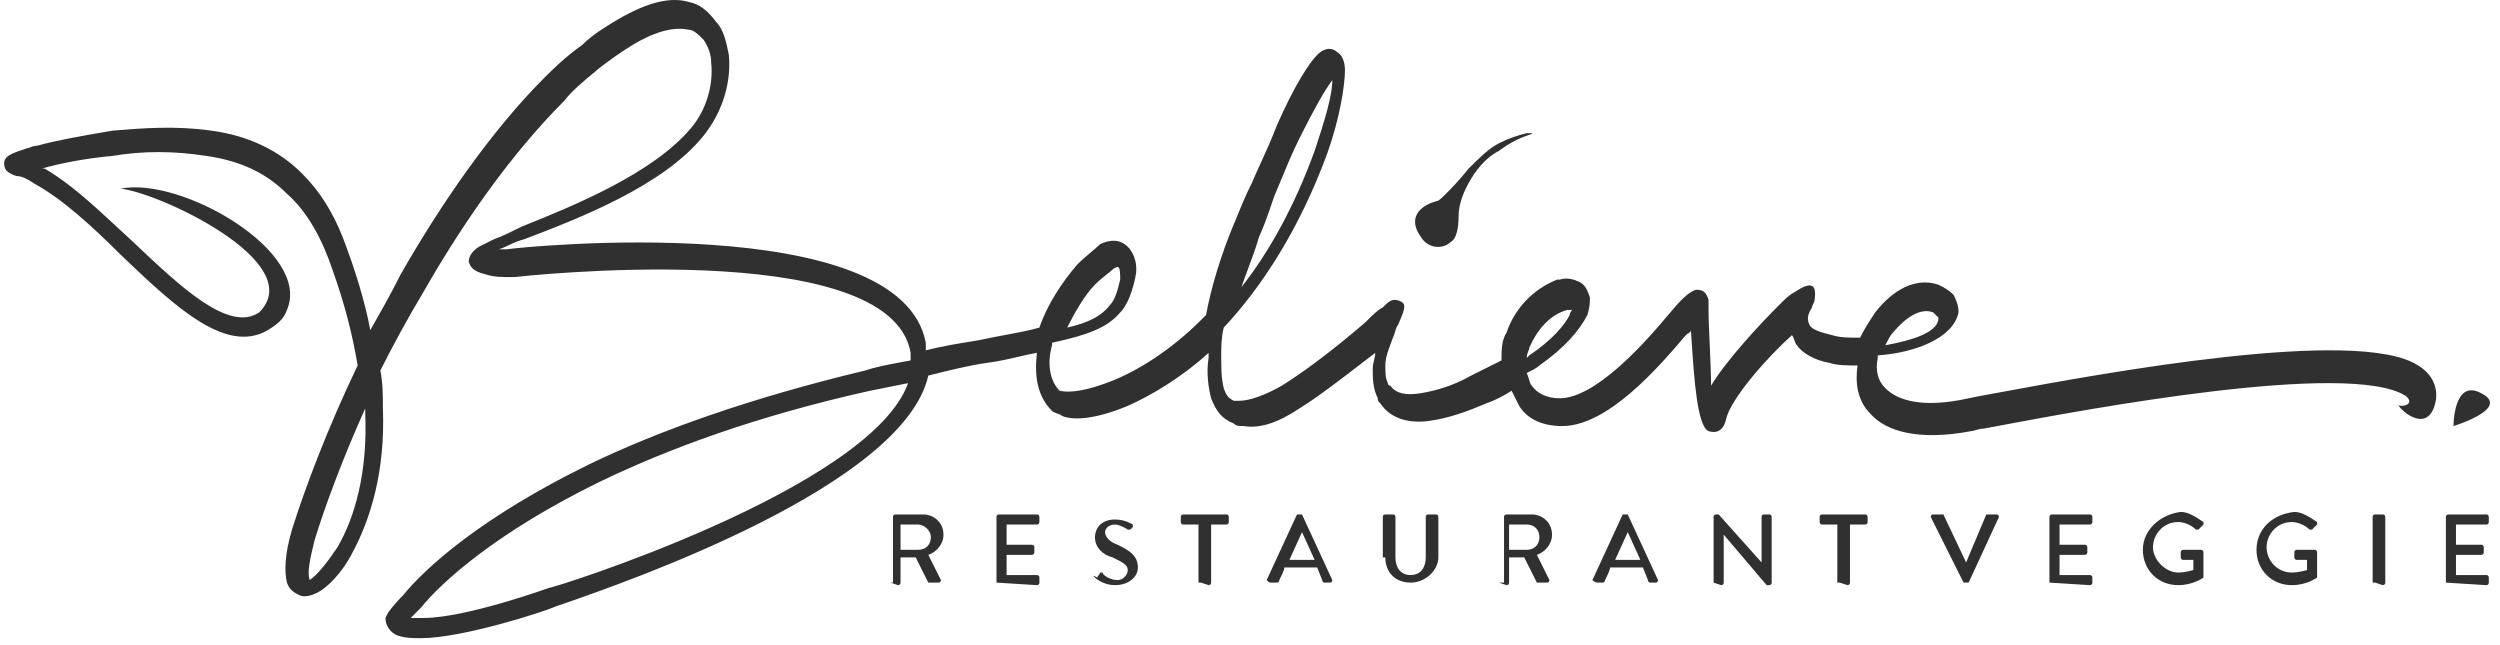
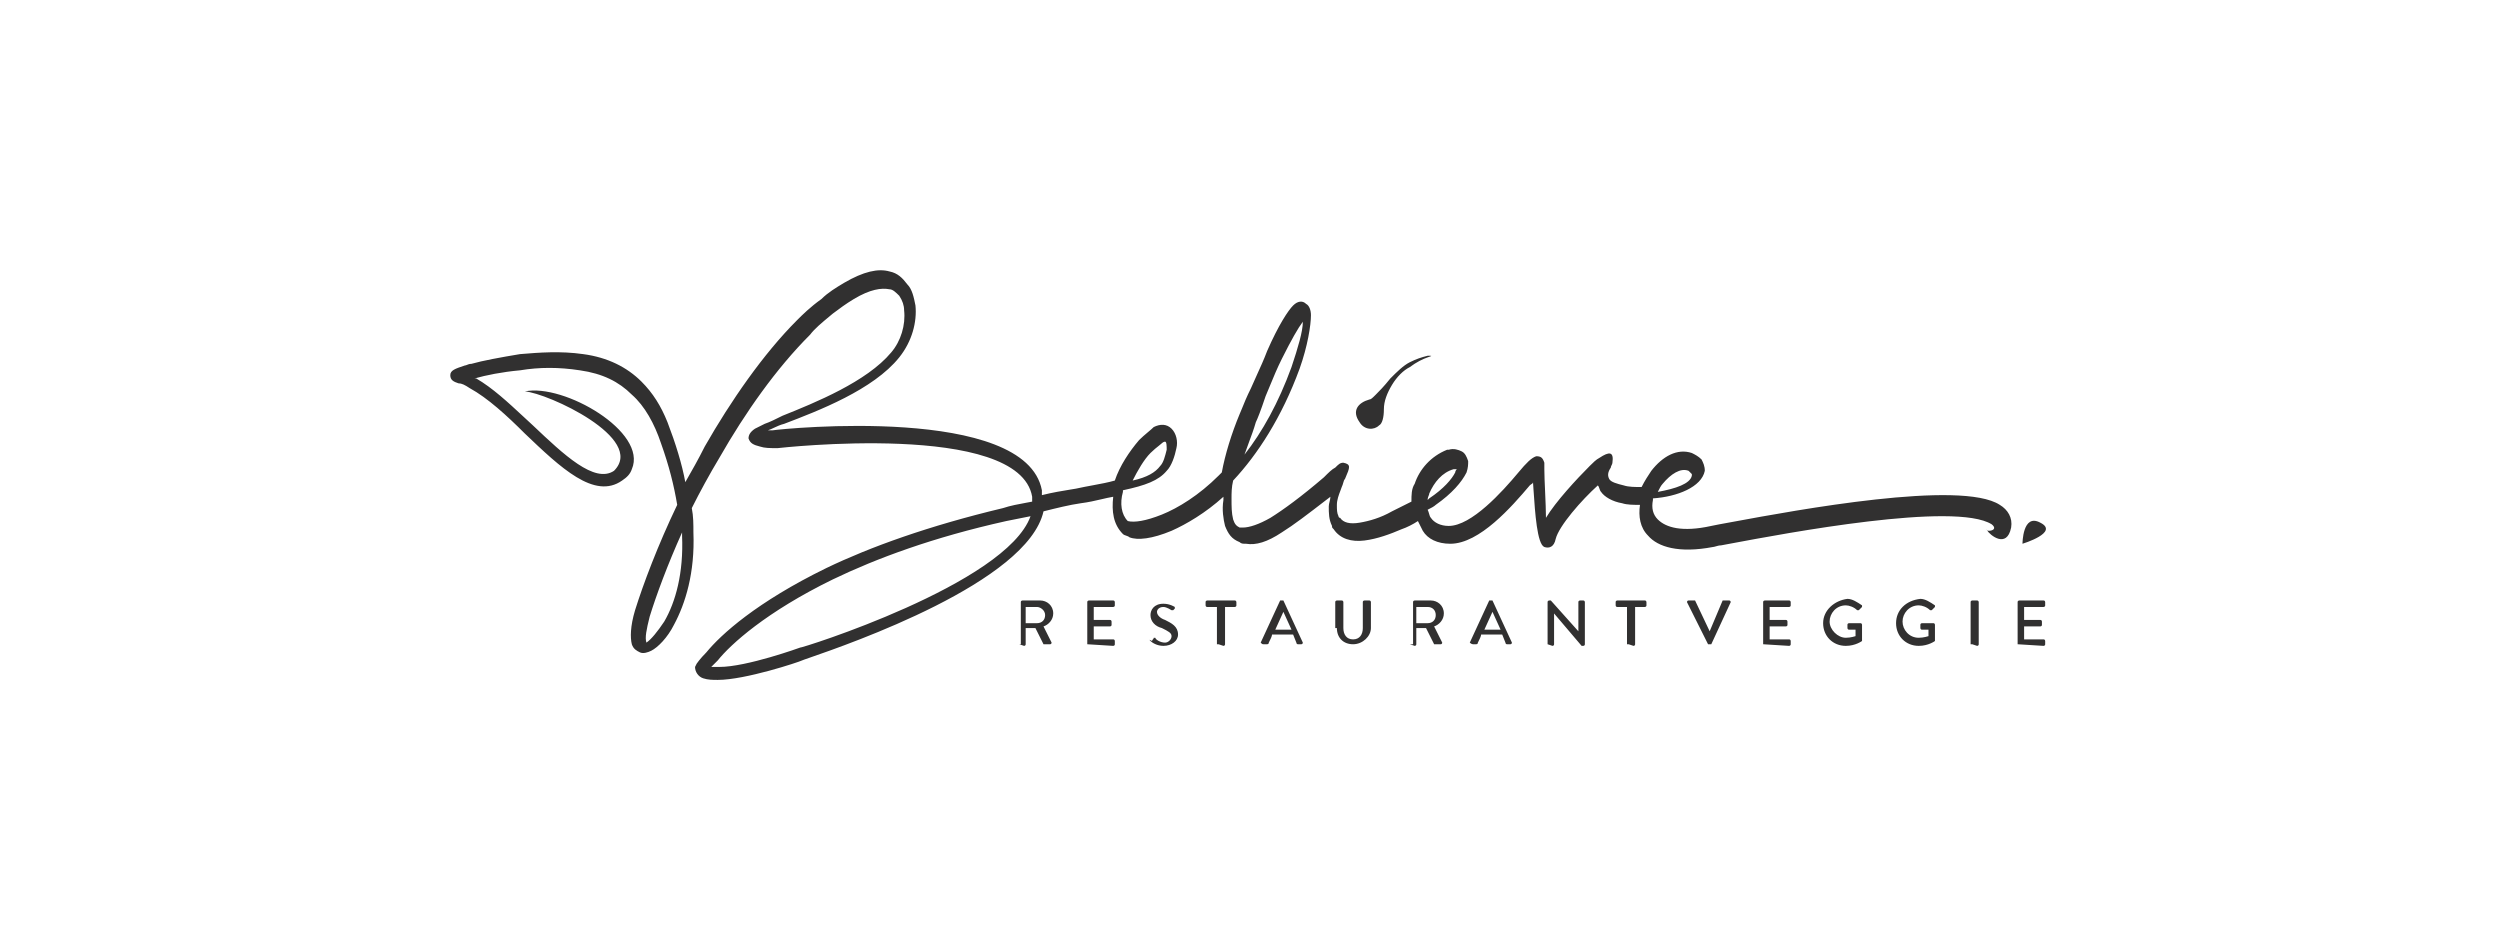
- <svg xmlns="http://www.w3.org/2000/svg" width="190" height="49" viewBox="0 0 190 49" fill="none">
-   <path fill-rule="evenodd" clip-rule="evenodd" d="M151.835 32.373C158.472 31.126 178.478 27.367 182.816 30.078C183.634 30.733 182.5 30.969 182.266 30.786C182.241 30.741 182.229 30.705 182.23 30.68C182.233 30.672 182.236 30.663 182.241 30.654C182.234 30.66 182.231 30.669 182.23 30.68C182.217 30.724 182.232 30.76 182.266 30.786C182.563 31.32 184.605 33.031 185.119 30.462C185.311 29.311 184.735 28.351 183.776 27.776C179.202 24.785 159.633 28.406 152.264 29.769C151.593 29.893 151.024 29.998 150.576 30.078L149.617 30.27C146.162 31.038 144.243 30.462 143.284 29.503C142.708 28.927 142.516 28.159 142.708 27.2V27.008C145.587 26.816 148.465 25.665 148.849 23.745C148.849 23.17 148.657 22.786 148.465 22.402C148.082 22.018 147.698 21.826 147.314 21.635L147.314 21.634C145.587 21.059 143.86 22.018 142.516 23.745C142.132 24.321 141.749 24.897 141.365 25.665H141.365C140.597 25.665 139.83 25.665 139.254 25.473C138.486 25.281 137.719 25.089 137.527 24.705C137.335 24.321 137.335 23.937 137.719 23.362C137.719 23.266 137.767 23.17 137.815 23.074C137.863 22.978 137.911 22.882 137.911 22.786C138.102 21.443 137.527 21.443 136.375 22.21C135.991 22.402 135.608 22.786 135.224 23.17C133.689 24.705 131.194 27.392 130.042 29.311C130.042 28.517 129.991 27.366 129.942 26.252C129.895 25.211 129.85 24.203 129.85 23.554V22.786C129.659 22.21 129.467 22.018 128.891 22.018C128.315 22.21 127.74 22.786 126.78 23.937C124.861 26.24 121.215 30.27 118.528 30.27C117.569 30.27 116.801 29.886 116.417 29.311C116.309 29.203 116.262 29.035 116.207 28.84C116.165 28.688 116.117 28.52 116.033 28.351C116.417 28.159 116.801 27.967 116.993 27.776C118.912 26.432 120.063 25.089 120.639 23.937C120.831 23.362 120.831 22.978 120.831 22.594V22.594C120.639 22.018 120.447 21.634 120.063 21.443C119.679 21.251 119.104 21.059 118.528 21.251H118.336C116.417 22.018 115.074 23.553 114.498 25.281C114.114 25.856 114.114 26.624 114.114 27.392L111.811 28.543C110.468 29.311 109.125 29.695 107.973 29.886C106.822 30.078 106.054 29.886 105.67 29.311C105.478 29.311 105.478 29.119 105.478 29.119C105.287 28.735 105.287 28.351 105.287 27.776V27.776C105.287 27.189 105.511 26.603 105.702 26.102C105.761 25.947 105.817 25.8 105.862 25.665C105.946 25.496 105.994 25.328 106.036 25.176C106.091 24.981 106.138 24.813 106.246 24.705L106.289 24.604C106.831 23.342 106.989 22.973 106.054 22.786C105.67 22.786 105.478 22.978 105.095 23.362C104.711 23.553 104.327 23.937 103.751 24.513L103.751 24.513C101.065 26.816 98.954 28.351 97.418 29.311C96.075 30.078 94.924 30.462 94.156 30.462H93.772C93.388 30.27 93.197 30.078 93.005 29.503C92.813 28.735 92.813 27.968 92.813 27.008V27.008V27.008C92.813 26.432 92.813 25.665 93.005 24.897C95.883 21.826 98.762 17.413 100.873 11.655C101.832 8.969 102.216 6.474 102.216 5.323C102.216 4.747 102.024 4.171 101.64 3.979C101.257 3.595 100.681 3.595 100.105 4.171C99.529 4.747 98.378 6.474 97.035 9.544C96.662 10.539 96.208 11.533 95.779 12.475C95.545 12.988 95.318 13.485 95.116 13.958C94.604 14.982 94.263 15.835 94.035 16.403C93.921 16.688 93.836 16.901 93.772 17.029C92.813 19.332 92.045 21.826 91.661 23.937L91.278 24.321C88.975 26.624 86.48 28.159 84.561 28.927C82.642 29.695 81.298 29.886 80.531 29.695C79.763 28.927 79.571 27.584 79.955 26.24V26.048C82.642 25.473 84.177 24.897 85.136 23.745C85.712 23.17 86.096 22.018 86.288 21.059C86.48 20.291 86.288 19.332 85.712 18.756C85.136 18.18 84.369 18.18 83.601 18.564C83.429 18.736 83.179 18.948 82.903 19.18C82.566 19.465 82.191 19.782 81.874 20.099C80.723 21.443 79.571 23.17 78.996 24.897C78.199 25.124 77.336 25.284 76.405 25.457C75.765 25.576 75.093 25.7 74.39 25.856C74.203 25.888 74.011 25.919 73.814 25.951C72.797 26.116 71.646 26.302 70.36 26.624V26.048C68.441 15.877 39.655 18.756 38.503 18.948H37.928C38.161 18.87 38.394 18.761 38.64 18.646C39.001 18.476 39.39 18.294 39.847 18.18C43.877 16.645 50.402 14.15 53.472 10.312C55.007 8.393 55.583 6.09 55.391 4.171C55.199 3.212 55.007 2.252 54.432 1.676C53.856 0.909 53.28 0.333 52.321 0.141C50.977 -0.243 49.25 0.141 46.947 1.484C45.988 2.06 45.028 2.636 44.261 3.403C42.917 4.363 41.958 5.323 41.382 5.898C37.352 9.928 33.514 15.493 30.443 20.867C29.676 22.402 28.908 23.745 28.141 25.088L28.14 25.089C27.757 22.978 26.989 20.483 26.03 17.988C25.262 16.069 24.302 14.534 22.959 13.191C21.232 11.463 18.929 10.312 16.05 9.928C13.364 9.544 10.869 9.736 8.566 9.928C6.263 10.312 4.152 10.696 2.809 11.08C2.584 11.08 2.425 11.146 2.293 11.2C2.2 11.239 2.121 11.272 2.041 11.272C0.89 11.655 0.314 11.847 0.314 12.423C0.314 12.999 0.698 13.191 1.274 13.383C1.658 13.383 2.041 13.575 2.617 13.958C4.728 15.11 7.031 17.221 9.142 19.332C13.364 23.362 17.394 27.2 20.656 24.897C21.232 24.513 21.616 24.129 21.808 23.554C23.727 19.14 13.748 13.383 9.142 14.342C11.829 14.534 23.535 19.907 19.697 23.745C17.394 25.281 13.748 21.826 10.101 18.372L10.101 18.372C9.736 18.037 9.376 17.703 9.019 17.371C7.124 15.611 5.322 13.937 3.385 12.807H3.193C4.536 12.423 6.455 12.039 8.566 11.847C10.869 11.463 13.172 11.463 15.667 11.847C18.353 12.231 20.272 13.191 21.808 14.726C23.343 16.069 24.494 18.18 25.262 20.483C26.221 23.17 26.797 25.473 27.181 27.776C24.878 32.573 23.151 37.179 22.192 40.249C21.616 42.168 21.616 43.512 21.808 44.279C22 44.855 22.383 45.047 22.767 45.239C23.151 45.431 23.727 45.239 24.11 45.047C24.878 44.663 26.03 43.512 26.797 41.977C28.14 39.482 29.292 35.836 29.1 31.038V31.038C29.1 30.078 29.1 29.119 28.908 28.159C29.868 26.24 31.019 24.129 32.171 22.21C35.241 16.837 38.887 11.655 42.917 7.625C43.44 6.929 44.278 6.232 45.29 5.392C45.393 5.306 45.498 5.219 45.604 5.131C46.372 4.555 47.139 3.979 48.099 3.403C50.018 2.252 51.361 2.06 52.321 2.252C52.705 2.252 53.088 2.636 53.472 3.02C53.856 3.595 54.048 4.171 54.048 4.747C54.24 6.474 53.664 8.393 52.513 9.736C49.634 13.191 43.493 15.685 39.655 17.221L39.655 17.221C38.887 17.605 38.12 17.988 37.544 18.18L36.392 18.756C35.817 19.14 35.625 19.523 35.625 19.907C35.817 20.483 36.201 20.675 36.968 20.867C37.544 21.059 38.12 21.059 39.079 21.059C39.079 21.059 67.673 17.796 69.208 26.816V27.392C68.982 27.437 68.734 27.482 68.472 27.53C67.625 27.685 66.634 27.866 65.754 28.159C56.926 30.27 50.018 32.765 44.836 35.26C36.584 39.29 32.362 43.128 30.635 45.239C29.868 46.007 29.484 46.582 29.484 46.582L29.292 46.966C29.292 47.542 29.676 48.117 30.252 48.309C30.827 48.501 31.403 48.501 31.979 48.501C35.241 48.501 41.574 46.39 41.958 46.198C41.978 46.178 42.3 46.066 42.86 45.873C47.516 44.26 68.667 36.937 70.552 28.543L70.552 28.543C72.087 28.159 73.622 27.776 74.966 27.584C75.879 27.469 76.656 27.287 77.379 27.118C77.871 27.003 78.337 26.894 78.804 26.816C78.612 28.543 78.804 30.078 79.955 31.23C80.051 31.326 80.195 31.374 80.339 31.422C80.483 31.47 80.627 31.518 80.723 31.614C81.682 31.997 83.409 31.805 85.712 30.846C87.439 30.078 89.742 28.735 91.853 26.816V27.2C91.661 28.351 91.853 29.503 92.045 30.27C92.429 31.23 92.813 31.805 93.772 32.189C93.964 32.381 94.156 32.381 94.54 32.381H94.54C95.691 32.573 97.035 32.189 98.762 31.038C100.205 30.136 101.818 28.895 104.079 27.154C104.223 27.044 104.37 26.931 104.519 26.816C104.519 27.008 104.471 27.2 104.423 27.392C104.375 27.584 104.327 27.776 104.327 27.967C104.327 28.735 104.327 29.503 104.711 30.27C104.711 30.462 104.711 30.462 104.903 30.654L104.903 30.654C105.67 31.805 107.014 32.189 108.549 31.997C110.084 31.805 111.619 31.23 112.963 30.654C113.539 30.462 114.306 30.078 114.882 29.695L115.458 30.846C116.033 31.805 117.185 32.381 118.72 32.381C122.174 32.381 126.012 27.967 128.123 25.473C128.197 25.399 128.27 25.354 128.333 25.315C128.434 25.253 128.507 25.207 128.507 25.089C128.528 25.38 128.549 25.693 128.57 26.021C128.75 28.723 128.995 32.423 129.85 32.765C130.426 32.957 131.002 32.765 131.194 31.805C131.578 30.27 134.264 27.2 136.183 25.473C136.279 25.569 136.327 25.712 136.375 25.856C136.423 26 136.471 26.144 136.567 26.24C136.951 26.816 137.911 27.392 139.062 27.584C139.638 27.776 140.405 27.776 141.173 27.776C140.981 29.119 141.173 30.462 142.132 31.422C143.284 32.765 145.779 33.533 149.809 32.765C149.888 32.765 150.001 32.732 150.132 32.694C150.319 32.639 150.543 32.573 150.768 32.573C151.069 32.517 151.427 32.45 151.835 32.373ZM186.463 32.381C186.463 32.381 186.463 28.735 188.574 29.886C190.876 31.038 186.463 32.381 186.463 32.381ZM110.852 16.453C110.852 17.413 110.66 18.18 110.276 18.372C109.7 18.948 108.549 18.948 107.973 17.988C107.014 16.645 107.781 15.685 109.125 15.302C109.317 15.302 109.508 15.11 109.892 14.726L109.892 14.726L109.892 14.726C110.276 14.342 110.852 13.766 111.619 12.807L111.62 12.807C112.387 12.039 113.155 11.272 113.922 10.888C114.69 10.504 115.266 10.312 116.033 10.12C116.317 10.12 116.461 10.12 116.465 10.143C116.469 10.167 116.325 10.215 116.033 10.312C115.458 10.504 114.69 10.888 113.922 11.463C113.155 11.847 112.387 12.615 111.811 13.574C111.236 14.534 110.852 15.493 110.852 16.453ZM143.284 26.24C143.476 25.856 143.668 25.473 143.86 25.281C144.819 24.129 145.971 23.362 146.93 23.745L147.314 24.129V24.321C147.122 25.281 145.395 25.856 143.284 26.24ZM116.154 26.684C116.192 26.591 116.225 26.512 116.225 26.432C116.801 25.089 117.76 23.937 119.104 23.554H119.488C119.488 23.554 119.296 23.745 119.296 23.937C118.912 24.705 117.952 25.856 116.225 27.008L116.033 27.2C116.033 26.975 116.099 26.816 116.154 26.684ZM94.855 20.422C95.147 19.64 95.455 18.814 95.691 17.988C95.883 17.605 96.267 16.645 96.843 14.918C97.01 14.526 97.178 14.118 97.351 13.699C97.77 12.679 98.218 11.592 98.762 10.504C99.913 8.201 100.681 6.858 101.257 6.09C101.257 7.242 100.681 9.161 99.913 11.463C98.378 15.685 96.459 19.14 94.348 21.826C94.496 21.383 94.672 20.911 94.855 20.422ZM81.106 24.897C81.682 23.745 82.45 22.402 83.217 21.634C83.582 21.27 83.947 20.982 84.215 20.771C84.369 20.649 84.49 20.553 84.561 20.483C84.753 20.291 84.945 20.291 84.945 20.291C85.136 20.291 85.136 20.867 85.136 21.251C84.945 22.018 84.753 22.786 84.369 23.17C83.793 23.937 82.834 24.513 81.106 24.897ZM66.138 29.695L69.016 29.119C66.138 37.179 41.574 44.855 41.766 44.663C41.766 44.663 35.433 46.966 32.171 46.966H31.211L31.979 46.198C33.514 44.279 37.736 40.441 45.604 36.603C50.785 34.108 57.502 31.614 66.138 29.695ZM23.919 41.017C24.686 38.522 26.03 34.876 27.757 31.038V31.422C27.949 35.836 26.989 39.29 25.646 41.593C24.878 42.744 24.11 43.704 23.535 44.087C23.343 43.512 23.535 42.552 23.919 41.017ZM68.249 44.471L67.673 44.279H67.865V39.29C67.865 39.098 68.057 39.098 68.057 39.098H70.168C70.935 39.098 71.703 39.674 71.703 40.633C71.703 41.401 71.127 41.977 70.551 42.168L71.511 44.087C71.511 44.087 71.511 44.279 71.319 44.279H70.743H70.551L69.592 42.36H68.44V44.279C68.44 44.471 68.249 44.471 68.249 44.471ZM68.44 39.865V41.593V41.785H69.784C70.359 41.785 70.743 41.401 70.743 40.825C70.743 40.249 70.168 39.865 69.784 39.865H68.44ZM78.803 44.471L75.733 44.279V39.29C75.733 39.098 75.925 39.098 75.925 39.098H78.803C78.995 39.098 78.995 39.29 78.995 39.29V39.674C78.995 39.865 78.803 39.865 78.803 39.865H76.501V41.401H78.419C78.611 41.401 78.611 41.593 78.611 41.593V41.977C78.611 42.168 78.419 42.168 78.419 42.168H76.501V43.704H78.803C78.995 43.704 78.995 43.895 78.995 43.895V44.279C78.995 44.471 78.803 44.471 78.803 44.471ZM84.752 44.471C83.985 44.471 83.409 44.087 83.217 43.895C83.132 43.811 83.085 43.763 83.092 43.754C83.1 43.741 83.195 43.788 83.409 43.895C83.409 43.8 83.457 43.752 83.505 43.704C83.553 43.656 83.601 43.608 83.601 43.512H83.793C83.793 43.704 84.369 44.087 84.944 44.087C85.328 44.087 85.712 43.704 85.712 43.32C85.712 42.936 85.328 42.744 84.561 42.36L84.561 42.36C83.793 42.168 83.217 41.593 83.217 40.825C83.217 40.249 83.601 39.482 84.752 39.482C85.52 39.482 86.096 39.865 86.096 39.865V40.057L85.904 40.249H85.712C85.712 40.249 85.136 39.865 84.752 39.865C84.177 39.865 83.985 40.249 83.985 40.441C83.985 40.825 84.369 41.209 84.944 41.401C85.712 41.785 86.48 42.168 86.48 43.128C86.48 43.895 85.712 44.471 84.752 44.471ZM91.853 44.471L91.277 44.279H91.085V39.865H89.934C89.742 39.865 89.742 39.674 89.742 39.674V39.29C89.742 39.098 89.934 39.098 89.934 39.098H93.196C93.388 39.098 93.388 39.29 93.388 39.29V39.674C93.388 39.865 93.196 39.865 93.196 39.865H92.045V44.279C92.045 44.471 91.853 44.471 91.853 44.471ZM97.034 44.279H96.65C96.459 44.279 96.459 44.279 96.267 44.087L98.57 39.098H98.761H98.953L101.256 44.087C101.256 44.087 101.256 44.279 101.064 44.279H100.681C100.489 44.279 100.489 44.087 100.489 44.087L100.105 43.128H97.61C97.61 43.32 97.418 43.704 97.226 44.087C97.226 44.279 97.034 44.279 97.034 44.279ZM98.953 40.441L97.994 42.552H99.913L98.953 40.441ZM107.205 44.279C106.054 44.279 105.286 43.512 105.286 42.36H105.094V39.29C105.094 39.098 105.286 39.098 105.286 39.098H105.862C106.054 39.098 106.054 39.29 106.054 39.29V42.36C106.054 43.128 106.438 43.704 107.205 43.704C107.973 43.704 108.357 43.128 108.357 42.36V39.29C108.357 39.098 108.549 39.098 108.549 39.098H109.124C109.316 39.098 109.316 39.29 109.316 39.29V42.36C109.316 43.32 108.357 44.279 107.205 44.279ZM114.498 44.471L113.922 44.279H114.306V39.29C114.306 39.098 114.498 39.098 114.498 39.098H116.417C117.184 39.098 117.952 39.674 117.952 40.633C117.952 41.401 117.376 41.977 116.801 42.168L117.76 44.087C117.76 44.087 117.76 44.279 117.568 44.279H116.993H116.801L115.841 42.36H114.69V44.279C114.69 44.471 114.498 44.471 114.498 44.471ZM114.69 39.865V41.593V41.785H116.033C116.609 41.785 116.993 41.401 116.993 40.825C116.993 40.249 116.609 39.865 116.033 39.865H114.69ZM121.79 44.279H121.406C121.406 44.279 121.214 44.279 121.023 44.087L123.325 39.098H123.517H123.709L126.012 44.087C126.012 44.087 126.012 44.279 125.82 44.279H125.436C125.244 44.279 125.244 44.087 125.244 44.087L124.861 43.128H122.366C122.366 43.32 122.174 43.704 121.982 44.087C121.982 44.279 121.79 44.279 121.79 44.279ZM123.709 40.441L122.75 42.552H124.669L123.709 40.441ZM130.81 44.471L130.234 44.279V39.29C130.234 39.098 130.426 39.098 130.426 39.098H130.618L133.88 42.744V39.29C133.88 39.098 134.072 39.098 134.072 39.098H134.456C134.648 39.098 134.648 39.29 134.648 39.29V44.279C134.648 44.471 134.456 44.471 134.456 44.471H134.264L131.002 40.633V44.279C131.002 44.471 130.81 44.471 130.81 44.471ZM140.405 44.471L139.829 44.279H139.637V39.865H138.486C138.294 39.865 138.294 39.674 138.294 39.674V39.29C138.294 39.098 138.486 39.098 138.486 39.098H141.748C141.94 39.098 141.94 39.29 141.94 39.29V39.674C141.94 39.865 141.748 39.865 141.748 39.865H140.597V44.279C140.597 44.471 140.405 44.471 140.405 44.471ZM149.425 44.279H149.233L146.738 39.29C146.738 39.29 146.738 39.098 146.93 39.098H147.506H147.697L149.425 42.744L150.96 39.098H151.152H151.727C151.919 39.098 151.919 39.29 151.919 39.29L149.616 44.279H149.425ZM158.828 44.471L155.757 44.279V39.29C155.757 39.098 155.949 39.098 155.949 39.098H158.828C159.02 39.098 159.02 39.29 159.02 39.29V39.674C159.02 39.865 158.828 39.865 158.828 39.865H156.525V41.401H158.444C158.636 41.401 158.636 41.593 158.636 41.593V41.977C158.636 42.168 158.444 42.168 158.444 42.168H156.525V43.704H158.828C159.02 43.704 159.02 43.895 159.02 43.895V44.279C159.02 44.471 158.828 44.471 158.828 44.471ZM165.545 44.471C164.009 44.471 162.858 43.32 162.858 41.785C162.858 40.249 164.201 39.098 165.737 38.906C166.312 38.906 166.888 39.29 167.464 39.674V39.865L167.08 40.249H166.888C166.504 39.865 165.928 39.674 165.545 39.674C164.393 39.674 163.626 40.633 163.626 41.593C163.626 42.552 164.585 43.512 165.545 43.512C166.12 43.512 166.696 43.32 166.696 43.32V42.552H165.928C165.737 42.552 165.737 42.36 165.737 42.36V41.977C165.737 41.785 165.928 41.785 165.928 41.785H167.272C167.464 41.785 167.464 41.977 167.464 41.977V43.704V43.895C167.464 43.895 166.696 44.471 165.545 44.471ZM174.18 44.471C172.645 44.471 171.494 43.32 171.494 41.785C171.494 40.249 172.645 39.098 174.372 38.906C174.948 38.906 175.524 39.29 176.099 39.674V39.865L175.716 40.249H175.524C175.14 39.865 174.564 39.674 174.18 39.674C173.029 39.674 172.261 40.633 172.261 41.593C172.261 42.552 173.029 43.512 174.18 43.512C174.756 43.512 175.332 43.32 175.332 43.32V42.552H174.564C174.372 42.552 174.372 42.36 174.372 42.36V41.977C174.372 41.785 174.564 41.785 174.564 41.785H175.908C176.099 41.785 176.099 41.977 176.099 41.977V43.704V43.895C176.099 43.895 175.332 44.471 174.18 44.471ZM181.089 44.471L180.513 44.279H180.321V39.29C180.321 39.098 180.513 39.098 180.513 39.098H181.089C181.281 39.098 181.281 39.29 181.281 39.29V44.279C181.281 44.471 181.089 44.471 181.089 44.471ZM188.957 44.471L185.887 44.279V39.29C185.887 39.098 186.079 39.098 186.079 39.098H188.957C189.149 39.098 189.149 39.29 189.149 39.29V39.674C189.149 39.865 188.957 39.865 188.957 39.865H186.654V41.401H188.573C188.765 41.401 188.765 41.593 188.765 41.593V41.977C188.765 42.168 188.573 42.168 188.573 42.168H186.654V43.704H188.957C189.149 43.704 189.149 43.895 189.149 43.895V44.279C189.149 44.471 188.957 44.471 188.957 44.471Z" fill="#313030" />
+ <svg xmlns="http://www.w3.org/2000/svg" width="296" height="112" viewBox="0 0 296 112" fill="none">
+   <path fill-rule="evenodd" clip-rule="evenodd" d="M204.835 64.373C211.472 63.126 231.478 59.367 235.816 62.078C236.634 62.733 235.5 62.969 235.266 62.786C235.241 62.742 235.229 62.705 235.23 62.68C235.233 62.672 235.236 62.663 235.241 62.654C235.234 62.66 235.231 62.669 235.23 62.68C235.217 62.724 235.232 62.76 235.266 62.786C235.563 63.32 237.605 65.031 238.119 62.462C238.311 61.311 237.735 60.351 236.776 59.776C232.202 56.785 212.633 60.406 205.264 61.769C204.593 61.893 204.024 61.998 203.576 62.078L202.617 62.27C199.162 63.038 197.243 62.462 196.284 61.503C195.708 60.927 195.516 60.159 195.708 59.2V59.008C198.587 58.816 201.465 57.664 201.849 55.745C201.849 55.17 201.657 54.786 201.465 54.402C201.082 54.018 200.698 53.827 200.314 53.635L200.314 53.635C198.587 53.059 196.86 54.018 195.516 55.745C195.132 56.321 194.749 56.897 194.365 57.664H194.365C193.597 57.664 192.83 57.664 192.254 57.473C191.486 57.281 190.719 57.089 190.527 56.705C190.335 56.321 190.335 55.937 190.719 55.362C190.719 55.266 190.767 55.17 190.815 55.074C190.863 54.978 190.911 54.882 190.911 54.786C191.102 53.443 190.527 53.443 189.375 54.21C188.991 54.402 188.608 54.786 188.224 55.17C186.689 56.705 184.194 59.392 183.042 61.311C183.042 60.517 182.991 59.366 182.942 58.252C182.895 57.211 182.85 56.203 182.85 55.554V54.786C182.659 54.21 182.467 54.018 181.891 54.018C181.315 54.21 180.74 54.786 179.78 55.937C177.861 58.24 174.215 62.27 171.528 62.27C170.569 62.27 169.801 61.886 169.417 61.311C169.309 61.203 169.262 61.035 169.207 60.84C169.165 60.688 169.117 60.52 169.033 60.351C169.417 60.159 169.801 59.967 169.993 59.776C171.912 58.432 173.063 57.089 173.639 55.937C173.831 55.362 173.831 54.978 173.831 54.594V54.594C173.639 54.018 173.447 53.635 173.063 53.443C172.679 53.251 172.104 53.059 171.528 53.251H171.336C169.417 54.018 168.074 55.553 167.498 57.281C167.114 57.856 167.114 58.624 167.114 59.392L164.811 60.543C163.468 61.311 162.125 61.694 160.973 61.886C159.822 62.078 159.054 61.886 158.67 61.311C158.478 61.311 158.478 61.119 158.478 61.119C158.287 60.735 158.287 60.351 158.287 59.776V59.776C158.287 59.189 158.511 58.603 158.702 58.102C158.761 57.947 158.817 57.8 158.862 57.664C158.946 57.496 158.994 57.328 159.036 57.176C159.091 56.981 159.138 56.813 159.246 56.705L159.289 56.604C159.831 55.342 159.989 54.973 159.054 54.786C158.67 54.786 158.478 54.978 158.095 55.362C157.711 55.553 157.327 55.937 156.751 56.513L156.751 56.513C154.065 58.816 151.954 60.351 150.418 61.311C149.075 62.078 147.924 62.462 147.156 62.462H146.772C146.388 62.27 146.197 62.078 146.005 61.503C145.813 60.735 145.813 59.968 145.813 59.008V59.008V59.008C145.813 58.432 145.813 57.664 146.005 56.897C148.883 53.826 151.762 49.413 153.873 43.655C154.832 40.969 155.216 38.474 155.216 37.322C155.216 36.747 155.024 36.171 154.64 35.979C154.257 35.595 153.681 35.595 153.105 36.171C152.529 36.747 151.378 38.474 150.035 41.544C149.662 42.539 149.208 43.533 148.779 44.475C148.545 44.988 148.318 45.485 148.116 45.958C147.604 46.982 147.263 47.835 147.035 48.403C146.922 48.688 146.836 48.901 146.772 49.029C145.813 51.332 145.045 53.826 144.661 55.937L144.277 56.321C141.975 58.624 139.48 60.159 137.561 60.927C135.642 61.694 134.298 61.886 133.531 61.694C132.763 60.927 132.571 59.584 132.955 58.24V58.048C135.642 57.473 137.177 56.897 138.136 55.745C138.712 55.17 139.096 54.018 139.288 53.059C139.48 52.291 139.288 51.332 138.712 50.756C138.137 50.18 137.369 50.18 136.601 50.564C136.429 50.736 136.179 50.948 135.903 51.18C135.566 51.465 135.191 51.782 134.874 52.099C133.723 53.443 132.571 55.17 131.996 56.897C131.199 57.124 130.336 57.284 129.405 57.457C128.765 57.576 128.093 57.7 127.39 57.856C127.203 57.888 127.011 57.919 126.814 57.951C125.797 58.116 124.646 58.303 123.36 58.624V58.048C121.441 47.877 92.655 50.756 91.503 50.948H90.928C91.161 50.87 91.394 50.761 91.64 50.646C92.001 50.476 92.39 50.294 92.847 50.18C96.877 48.645 103.402 46.15 106.472 42.312C108.007 40.393 108.583 38.09 108.391 36.171C108.199 35.212 108.007 34.252 107.432 33.676C106.856 32.909 106.28 32.333 105.321 32.141C103.977 31.757 102.25 32.141 99.947 33.484C98.988 34.06 98.028 34.636 97.261 35.404C95.917 36.363 94.958 37.322 94.382 37.898C90.352 41.928 86.514 47.493 83.443 52.867C82.676 54.402 81.908 55.745 81.141 57.088L81.141 57.089C80.757 54.978 79.989 52.483 79.03 49.988C78.262 48.069 77.302 46.534 75.959 45.191C74.232 43.464 71.929 42.312 69.05 41.928C66.364 41.544 63.869 41.736 61.566 41.928C59.263 42.312 57.152 42.696 55.809 43.08C55.584 43.08 55.425 43.145 55.294 43.2C55.2 43.239 55.121 43.272 55.041 43.272C53.89 43.655 53.314 43.847 53.314 44.423C53.314 44.999 53.698 45.191 54.274 45.383C54.658 45.383 55.041 45.575 55.617 45.958C57.728 47.11 60.031 49.221 62.142 51.332C66.364 55.362 70.394 59.2 73.656 56.897C74.232 56.513 74.616 56.129 74.808 55.554C76.727 51.14 66.748 45.383 62.142 46.342C64.829 46.534 76.535 51.907 72.697 55.745C70.394 57.281 66.748 53.826 63.101 50.372L63.101 50.372C62.736 50.037 62.376 49.703 62.019 49.371C60.124 47.611 58.322 45.937 56.385 44.807H56.193C57.536 44.423 59.455 44.039 61.566 43.847C63.869 43.464 66.172 43.464 68.667 43.847C71.353 44.231 73.272 45.191 74.808 46.726C76.343 48.069 77.494 50.18 78.262 52.483C79.222 55.17 79.797 57.473 80.181 59.776C77.878 64.573 76.151 69.179 75.192 72.249C74.616 74.168 74.616 75.512 74.808 76.279C75 76.855 75.383 77.047 75.767 77.239C76.151 77.431 76.727 77.239 77.111 77.047C77.878 76.663 79.03 75.512 79.797 73.977C81.141 71.482 82.292 67.835 82.1 63.038V63.038C82.1 62.078 82.1 61.119 81.908 60.159C82.868 58.24 84.019 56.129 85.171 54.21C88.241 48.837 91.887 43.655 95.917 39.625C96.44 38.929 97.278 38.232 98.29 37.392C98.393 37.306 98.498 37.219 98.604 37.131C99.372 36.555 100.139 35.979 101.099 35.404C103.018 34.252 104.361 34.06 105.321 34.252C105.704 34.252 106.088 34.636 106.472 35.02C106.856 35.595 107.048 36.171 107.048 36.747C107.24 38.474 106.664 40.393 105.513 41.736C102.634 45.191 96.493 47.685 92.655 49.221L92.655 49.221C91.887 49.605 91.12 49.988 90.544 50.18L89.392 50.756C88.817 51.14 88.625 51.523 88.625 51.907C88.817 52.483 89.201 52.675 89.968 52.867C90.544 53.059 91.12 53.059 92.079 53.059C92.079 53.059 120.673 49.796 122.208 58.816V59.392C121.982 59.437 121.734 59.482 121.472 59.53C120.625 59.685 119.634 59.866 118.754 60.159C109.926 62.27 103.018 64.765 97.836 67.26C89.584 71.29 85.362 75.128 83.635 77.239C82.868 78.007 82.484 78.582 82.484 78.582L82.292 78.966C82.292 79.542 82.676 80.118 83.251 80.309C83.827 80.501 84.403 80.501 84.979 80.501C88.241 80.501 94.574 78.39 94.958 78.198C94.978 78.178 95.3 78.067 95.86 77.873C100.516 76.26 121.667 68.937 123.552 60.543L123.552 60.543C125.087 60.159 126.622 59.776 127.965 59.584C128.879 59.469 129.656 59.287 130.379 59.118C130.871 59.003 131.337 58.894 131.804 58.816C131.612 60.543 131.804 62.078 132.955 63.23C133.051 63.326 133.195 63.374 133.339 63.422C133.483 63.47 133.627 63.518 133.723 63.614C134.682 63.997 136.409 63.806 138.712 62.846C140.439 62.078 142.742 60.735 144.853 58.816V59.2C144.661 60.351 144.853 61.503 145.045 62.27C145.429 63.23 145.813 63.806 146.772 64.189C146.964 64.381 147.156 64.381 147.54 64.381H147.54C148.691 64.573 150.035 64.189 151.762 63.038C153.205 62.136 154.818 60.895 157.079 59.154C157.223 59.044 157.37 58.931 157.519 58.816C157.519 59.008 157.471 59.2 157.423 59.392C157.375 59.584 157.327 59.776 157.327 59.967C157.327 60.735 157.327 61.503 157.711 62.27C157.711 62.462 157.711 62.462 157.903 62.654L157.903 62.654C158.67 63.806 160.014 64.189 161.549 63.997C163.084 63.806 164.619 63.23 165.963 62.654C166.539 62.462 167.306 62.078 167.882 61.694L168.458 62.846C169.033 63.806 170.185 64.381 171.72 64.381C175.174 64.381 179.012 59.967 181.123 57.473C181.197 57.399 181.27 57.354 181.333 57.315C181.434 57.253 181.507 57.207 181.507 57.089C181.528 57.38 181.549 57.693 181.57 58.021C181.75 60.723 181.995 64.423 182.85 64.765C183.426 64.957 184.002 64.765 184.194 63.806C184.578 62.27 187.264 59.2 189.183 57.473C189.279 57.569 189.327 57.712 189.375 57.856C189.423 58 189.471 58.144 189.567 58.24C189.951 58.816 190.911 59.392 192.062 59.584C192.638 59.776 193.405 59.776 194.173 59.776C193.981 61.119 194.173 62.462 195.132 63.422C196.284 64.765 198.779 65.533 202.809 64.765C202.888 64.765 203.001 64.732 203.132 64.694C203.319 64.639 203.543 64.573 203.768 64.573C204.069 64.517 204.427 64.45 204.835 64.373ZM239.463 64.381C239.463 64.381 239.463 60.735 241.574 61.886C243.876 63.038 239.463 64.381 239.463 64.381ZM163.852 48.453C163.852 49.413 163.66 50.18 163.276 50.372C162.7 50.948 161.549 50.948 160.973 49.988C160.014 48.645 160.781 47.685 162.125 47.302C162.317 47.302 162.508 47.11 162.892 46.726L162.892 46.726L162.892 46.726C163.276 46.342 163.852 45.766 164.619 44.807L164.62 44.807C165.387 44.039 166.155 43.272 166.922 42.888C167.69 42.504 168.266 42.312 169.033 42.12C169.317 42.12 169.461 42.12 169.465 42.143C169.469 42.167 169.325 42.215 169.033 42.312C168.458 42.504 167.69 42.888 166.922 43.464C166.155 43.847 165.387 44.615 164.811 45.574C164.236 46.534 163.852 47.493 163.852 48.453ZM196.284 58.24C196.476 57.856 196.668 57.473 196.86 57.281C197.819 56.129 198.971 55.362 199.93 55.745L200.314 56.129V56.321C200.122 57.281 198.395 57.856 196.284 58.24ZM169.154 58.684C169.192 58.591 169.225 58.512 169.225 58.432C169.801 57.089 170.76 55.937 172.104 55.554H172.488C172.488 55.554 172.296 55.745 172.296 55.937C171.912 56.705 170.952 57.856 169.225 59.008L169.033 59.2C169.033 58.975 169.099 58.816 169.154 58.684ZM147.855 52.422C148.147 51.64 148.455 50.814 148.691 49.988C148.883 49.605 149.267 48.645 149.843 46.918C150.011 46.526 150.178 46.118 150.351 45.699C150.77 44.679 151.218 43.592 151.762 42.504C152.913 40.201 153.681 38.858 154.257 38.09C154.257 39.242 153.681 41.161 152.913 43.464C151.378 47.685 149.459 51.14 147.348 53.826C147.496 53.383 147.672 52.911 147.855 52.422ZM134.106 56.897C134.682 55.745 135.45 54.402 136.217 53.635C136.582 53.27 136.947 52.982 137.215 52.771C137.369 52.649 137.491 52.553 137.561 52.483C137.753 52.291 137.945 52.291 137.945 52.291C138.136 52.291 138.136 52.867 138.136 53.251C137.945 54.018 137.753 54.786 137.369 55.17C136.793 55.937 135.834 56.513 134.106 56.897ZM119.138 61.694L122.016 61.119C119.138 69.179 94.574 76.855 94.766 76.663C94.766 76.663 88.433 78.966 85.171 78.966H84.211L84.979 78.198C86.514 76.279 90.736 72.441 98.604 68.603C103.785 66.108 110.502 63.614 119.138 61.694ZM76.919 73.017C77.686 70.522 79.03 66.876 80.757 63.038V63.422C80.949 67.835 79.989 71.29 78.646 73.593C77.878 74.744 77.111 75.704 76.535 76.087C76.343 75.512 76.535 74.552 76.919 73.017ZM121.249 76.471L120.673 76.279H120.865V71.29C120.865 71.098 121.057 71.098 121.057 71.098H123.168C123.935 71.098 124.703 71.674 124.703 72.633C124.703 73.401 124.127 73.977 123.551 74.168L124.511 76.087C124.511 76.087 124.511 76.279 124.319 76.279H123.743H123.551L122.592 74.36H121.44V76.279C121.44 76.471 121.249 76.471 121.249 76.471ZM121.44 71.865V73.593V73.785H122.784C123.359 73.785 123.743 73.401 123.743 72.825C123.743 72.249 123.168 71.865 122.784 71.865H121.44ZM131.803 76.471L128.733 76.279V71.29C128.733 71.098 128.925 71.098 128.925 71.098H131.803C131.995 71.098 131.995 71.29 131.995 71.29V71.674C131.995 71.865 131.803 71.865 131.803 71.865H129.5V73.401H131.42C131.611 73.401 131.611 73.593 131.611 73.593V73.977C131.611 74.168 131.42 74.168 131.42 74.168H129.5V75.704H131.803C131.995 75.704 131.995 75.895 131.995 75.895V76.279C131.995 76.471 131.803 76.471 131.803 76.471ZM137.752 76.471C136.985 76.471 136.409 76.087 136.217 75.895C136.132 75.811 136.085 75.763 136.092 75.754C136.1 75.741 136.195 75.788 136.409 75.895C136.409 75.8 136.457 75.752 136.505 75.704C136.553 75.656 136.601 75.608 136.601 75.512H136.793C136.793 75.704 137.369 76.087 137.944 76.087C138.328 76.087 138.712 75.704 138.712 75.32C138.712 74.936 138.328 74.744 137.561 74.36L137.56 74.36C136.793 74.168 136.217 73.593 136.217 72.825C136.217 72.249 136.601 71.482 137.752 71.482C138.52 71.482 139.096 71.865 139.096 71.865V72.057L138.904 72.249H138.712C138.712 72.249 138.136 71.865 137.752 71.865C137.177 71.865 136.985 72.249 136.985 72.441C136.985 72.825 137.369 73.209 137.944 73.401C138.712 73.785 139.48 74.168 139.48 75.128C139.48 75.895 138.712 76.471 137.752 76.471ZM144.853 76.471L144.277 76.279H144.085V71.865H142.934C142.742 71.865 142.742 71.674 142.742 71.674V71.29C142.742 71.098 142.934 71.098 142.934 71.098H146.196C146.388 71.098 146.388 71.29 146.388 71.29V71.674C146.388 71.865 146.196 71.865 146.196 71.865H145.045V76.279C145.045 76.471 144.853 76.471 144.853 76.471ZM150.034 76.279H149.651C149.459 76.279 149.459 76.279 149.267 76.087L151.57 71.098H151.761H151.953L154.256 76.087C154.256 76.087 154.256 76.279 154.064 76.279H153.681C153.489 76.279 153.489 76.087 153.489 76.087L153.105 75.128H150.61C150.61 75.32 150.418 75.704 150.226 76.087C150.226 76.279 150.034 76.279 150.034 76.279ZM151.953 72.441L150.994 74.552H152.913L151.953 72.441ZM160.205 76.279C159.054 76.279 158.286 75.512 158.286 74.36H158.094V71.29C158.094 71.098 158.286 71.098 158.286 71.098H158.862C159.054 71.098 159.054 71.29 159.054 71.29V74.36C159.054 75.128 159.438 75.704 160.205 75.704C160.973 75.704 161.357 75.128 161.357 74.36V71.29C161.357 71.098 161.549 71.098 161.549 71.098H162.124C162.316 71.098 162.316 71.29 162.316 71.29V74.36C162.316 75.32 161.357 76.279 160.205 76.279ZM167.498 76.471L166.922 76.279H167.306V71.29C167.306 71.098 167.498 71.098 167.498 71.098H169.417C170.184 71.098 170.952 71.674 170.952 72.633C170.952 73.401 170.376 73.977 169.801 74.168L170.76 76.087C170.76 76.087 170.76 76.279 170.568 76.279H169.993H169.801L168.841 74.36H167.69V76.279C167.69 76.471 167.498 76.471 167.498 76.471ZM167.69 71.865V73.593V73.785H169.033C169.609 73.785 169.993 73.401 169.993 72.825C169.993 72.249 169.609 71.865 169.033 71.865H167.69ZM174.79 76.279H174.406C174.406 76.279 174.214 76.279 174.023 76.087L176.325 71.098H176.517H176.709L179.012 76.087C179.012 76.087 179.012 76.279 178.82 76.279H178.436C178.244 76.279 178.244 76.087 178.244 76.087L177.861 75.128H175.366C175.366 75.32 175.174 75.704 174.982 76.087C174.982 76.279 174.79 76.279 174.79 76.279ZM176.709 72.441L175.75 74.552H177.669L176.709 72.441ZM183.81 76.471L183.234 76.279V71.29C183.234 71.098 183.426 71.098 183.426 71.098H183.618L186.88 74.744V71.29C186.88 71.098 187.072 71.098 187.072 71.098H187.456C187.648 71.098 187.648 71.29 187.648 71.29V76.279C187.648 76.471 187.456 76.471 187.456 76.471H187.264L184.002 72.633V76.279C184.002 76.471 183.81 76.471 183.81 76.471ZM193.405 76.471L192.829 76.279H192.637V71.865H191.486C191.294 71.865 191.294 71.674 191.294 71.674V71.29C191.294 71.098 191.486 71.098 191.486 71.098H194.748C194.94 71.098 194.94 71.29 194.94 71.29V71.674C194.94 71.865 194.748 71.865 194.748 71.865H193.597V76.279C193.597 76.471 193.405 76.471 193.405 76.471ZM202.425 76.279H202.233L199.738 71.29C199.738 71.29 199.738 71.098 199.93 71.098H200.506H200.697L202.425 74.744L203.96 71.098H204.152H204.727C204.919 71.098 204.919 71.29 204.919 71.29L202.616 76.279H202.425ZM211.828 76.471L208.757 76.279V71.29C208.757 71.098 208.949 71.098 208.949 71.098H211.828C212.02 71.098 212.02 71.29 212.02 71.29V71.674C212.02 71.865 211.828 71.865 211.828 71.865H209.525V73.401H211.444C211.636 73.401 211.636 73.593 211.636 73.593V73.977C211.636 74.168 211.444 74.168 211.444 74.168H209.525V75.704H211.828C212.02 75.704 212.02 75.895 212.02 75.895V76.279C212.02 76.471 211.828 76.471 211.828 76.471ZM218.545 76.471C217.009 76.471 215.858 75.32 215.858 73.785C215.858 72.249 217.201 71.098 218.737 70.906C219.312 70.906 219.888 71.29 220.464 71.674V71.865L220.08 72.249H219.888C219.504 71.865 218.928 71.674 218.545 71.674C217.393 71.674 216.626 72.633 216.626 73.593C216.626 74.552 217.585 75.512 218.545 75.512C219.12 75.512 219.696 75.32 219.696 75.32V74.552H218.928C218.737 74.552 218.737 74.36 218.737 74.36V73.977C218.737 73.785 218.928 73.785 218.928 73.785H220.272C220.464 73.785 220.464 73.977 220.464 73.977V75.704V75.895C220.464 75.895 219.696 76.471 218.545 76.471ZM227.18 76.471C225.645 76.471 224.494 75.32 224.494 73.785C224.494 72.249 225.645 71.098 227.372 70.906C227.948 70.906 228.524 71.29 229.099 71.674V71.865L228.716 72.249H228.524C228.14 71.865 227.564 71.674 227.18 71.674C226.029 71.674 225.261 72.633 225.261 73.593C225.261 74.552 226.029 75.512 227.18 75.512C227.756 75.512 228.332 75.32 228.332 75.32V74.552H227.564C227.372 74.552 227.372 74.36 227.372 74.36V73.977C227.372 73.785 227.564 73.785 227.564 73.785H228.908C229.099 73.785 229.099 73.977 229.099 73.977V75.704V75.895C229.099 75.895 228.332 76.471 227.18 76.471ZM234.089 76.471L233.513 76.279H233.321V71.29C233.321 71.098 233.513 71.098 233.513 71.098H234.089C234.281 71.098 234.281 71.29 234.281 71.29V76.279C234.281 76.471 234.089 76.471 234.089 76.471ZM241.957 76.471L238.887 76.279V71.29C238.887 71.098 239.079 71.098 239.079 71.098H241.957C242.149 71.098 242.149 71.29 242.149 71.29V71.674C242.149 71.865 241.957 71.865 241.957 71.865H239.654V73.401H241.573C241.765 73.401 241.765 73.593 241.765 73.593V73.977C241.765 74.168 241.573 74.168 241.573 74.168H239.654V75.704H241.957C242.149 75.704 242.149 75.895 242.149 75.895V76.279C242.149 76.471 241.957 76.471 241.957 76.471Z" fill="#313030" />
</svg>
